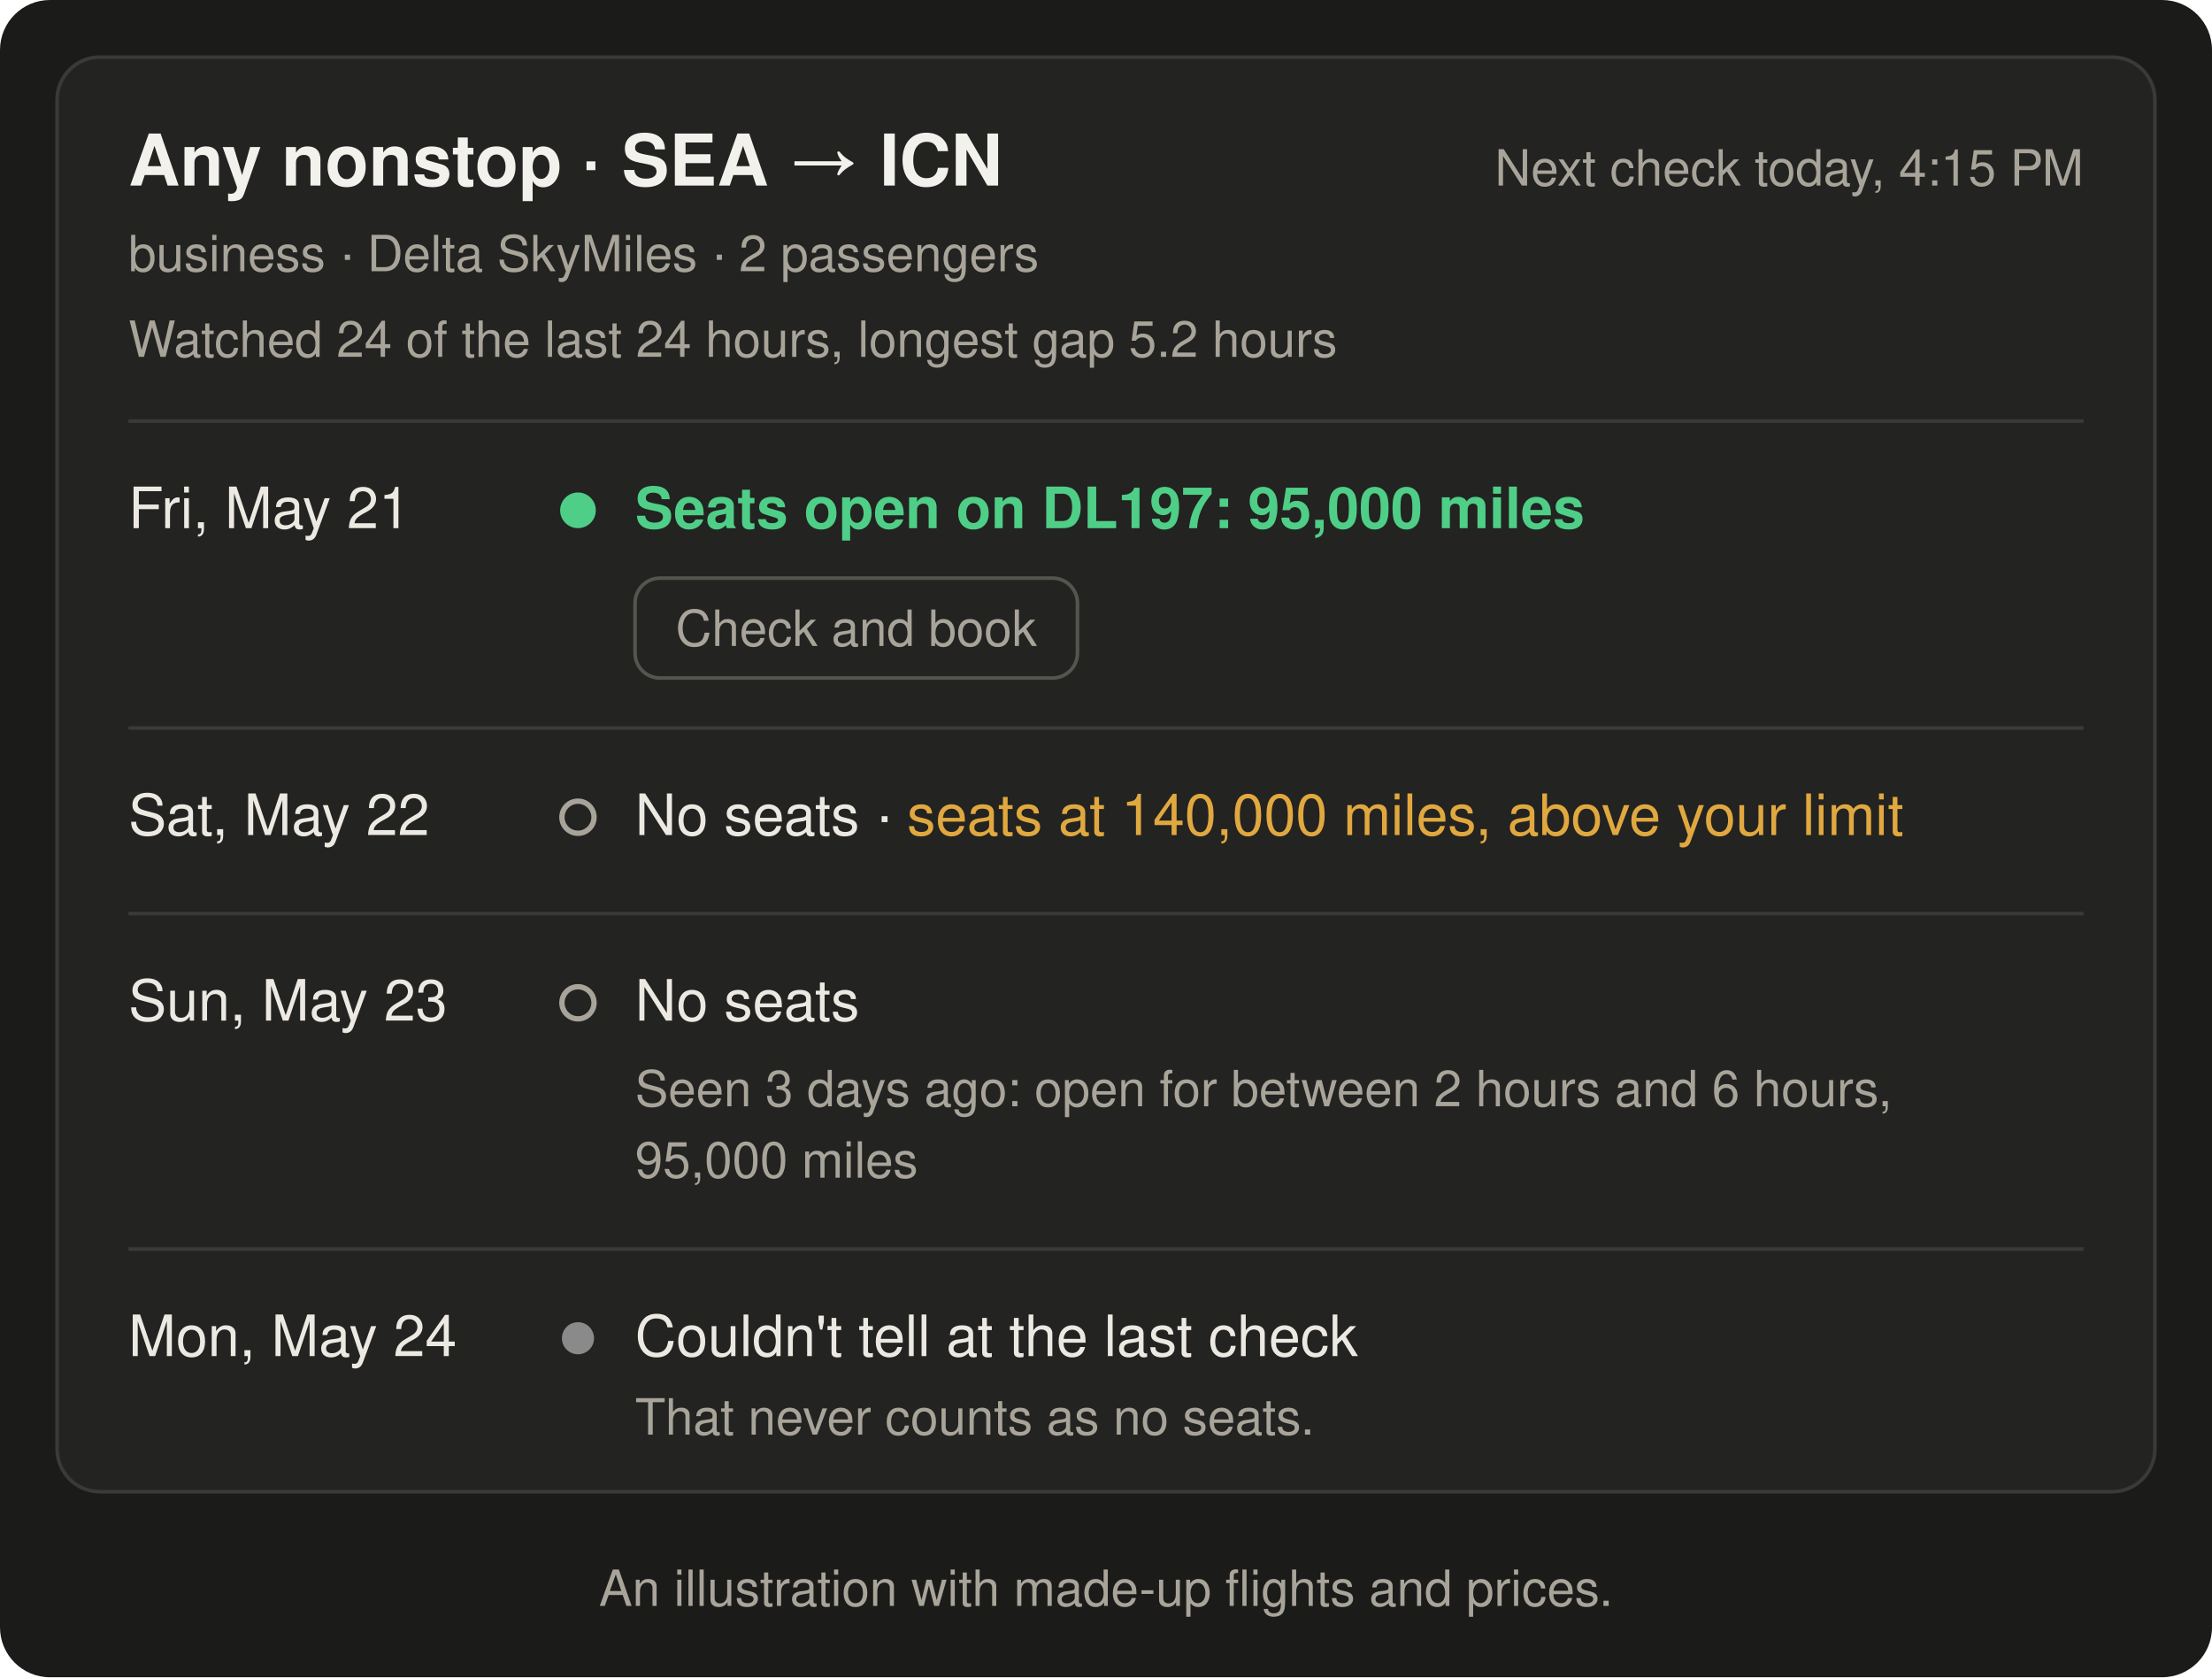
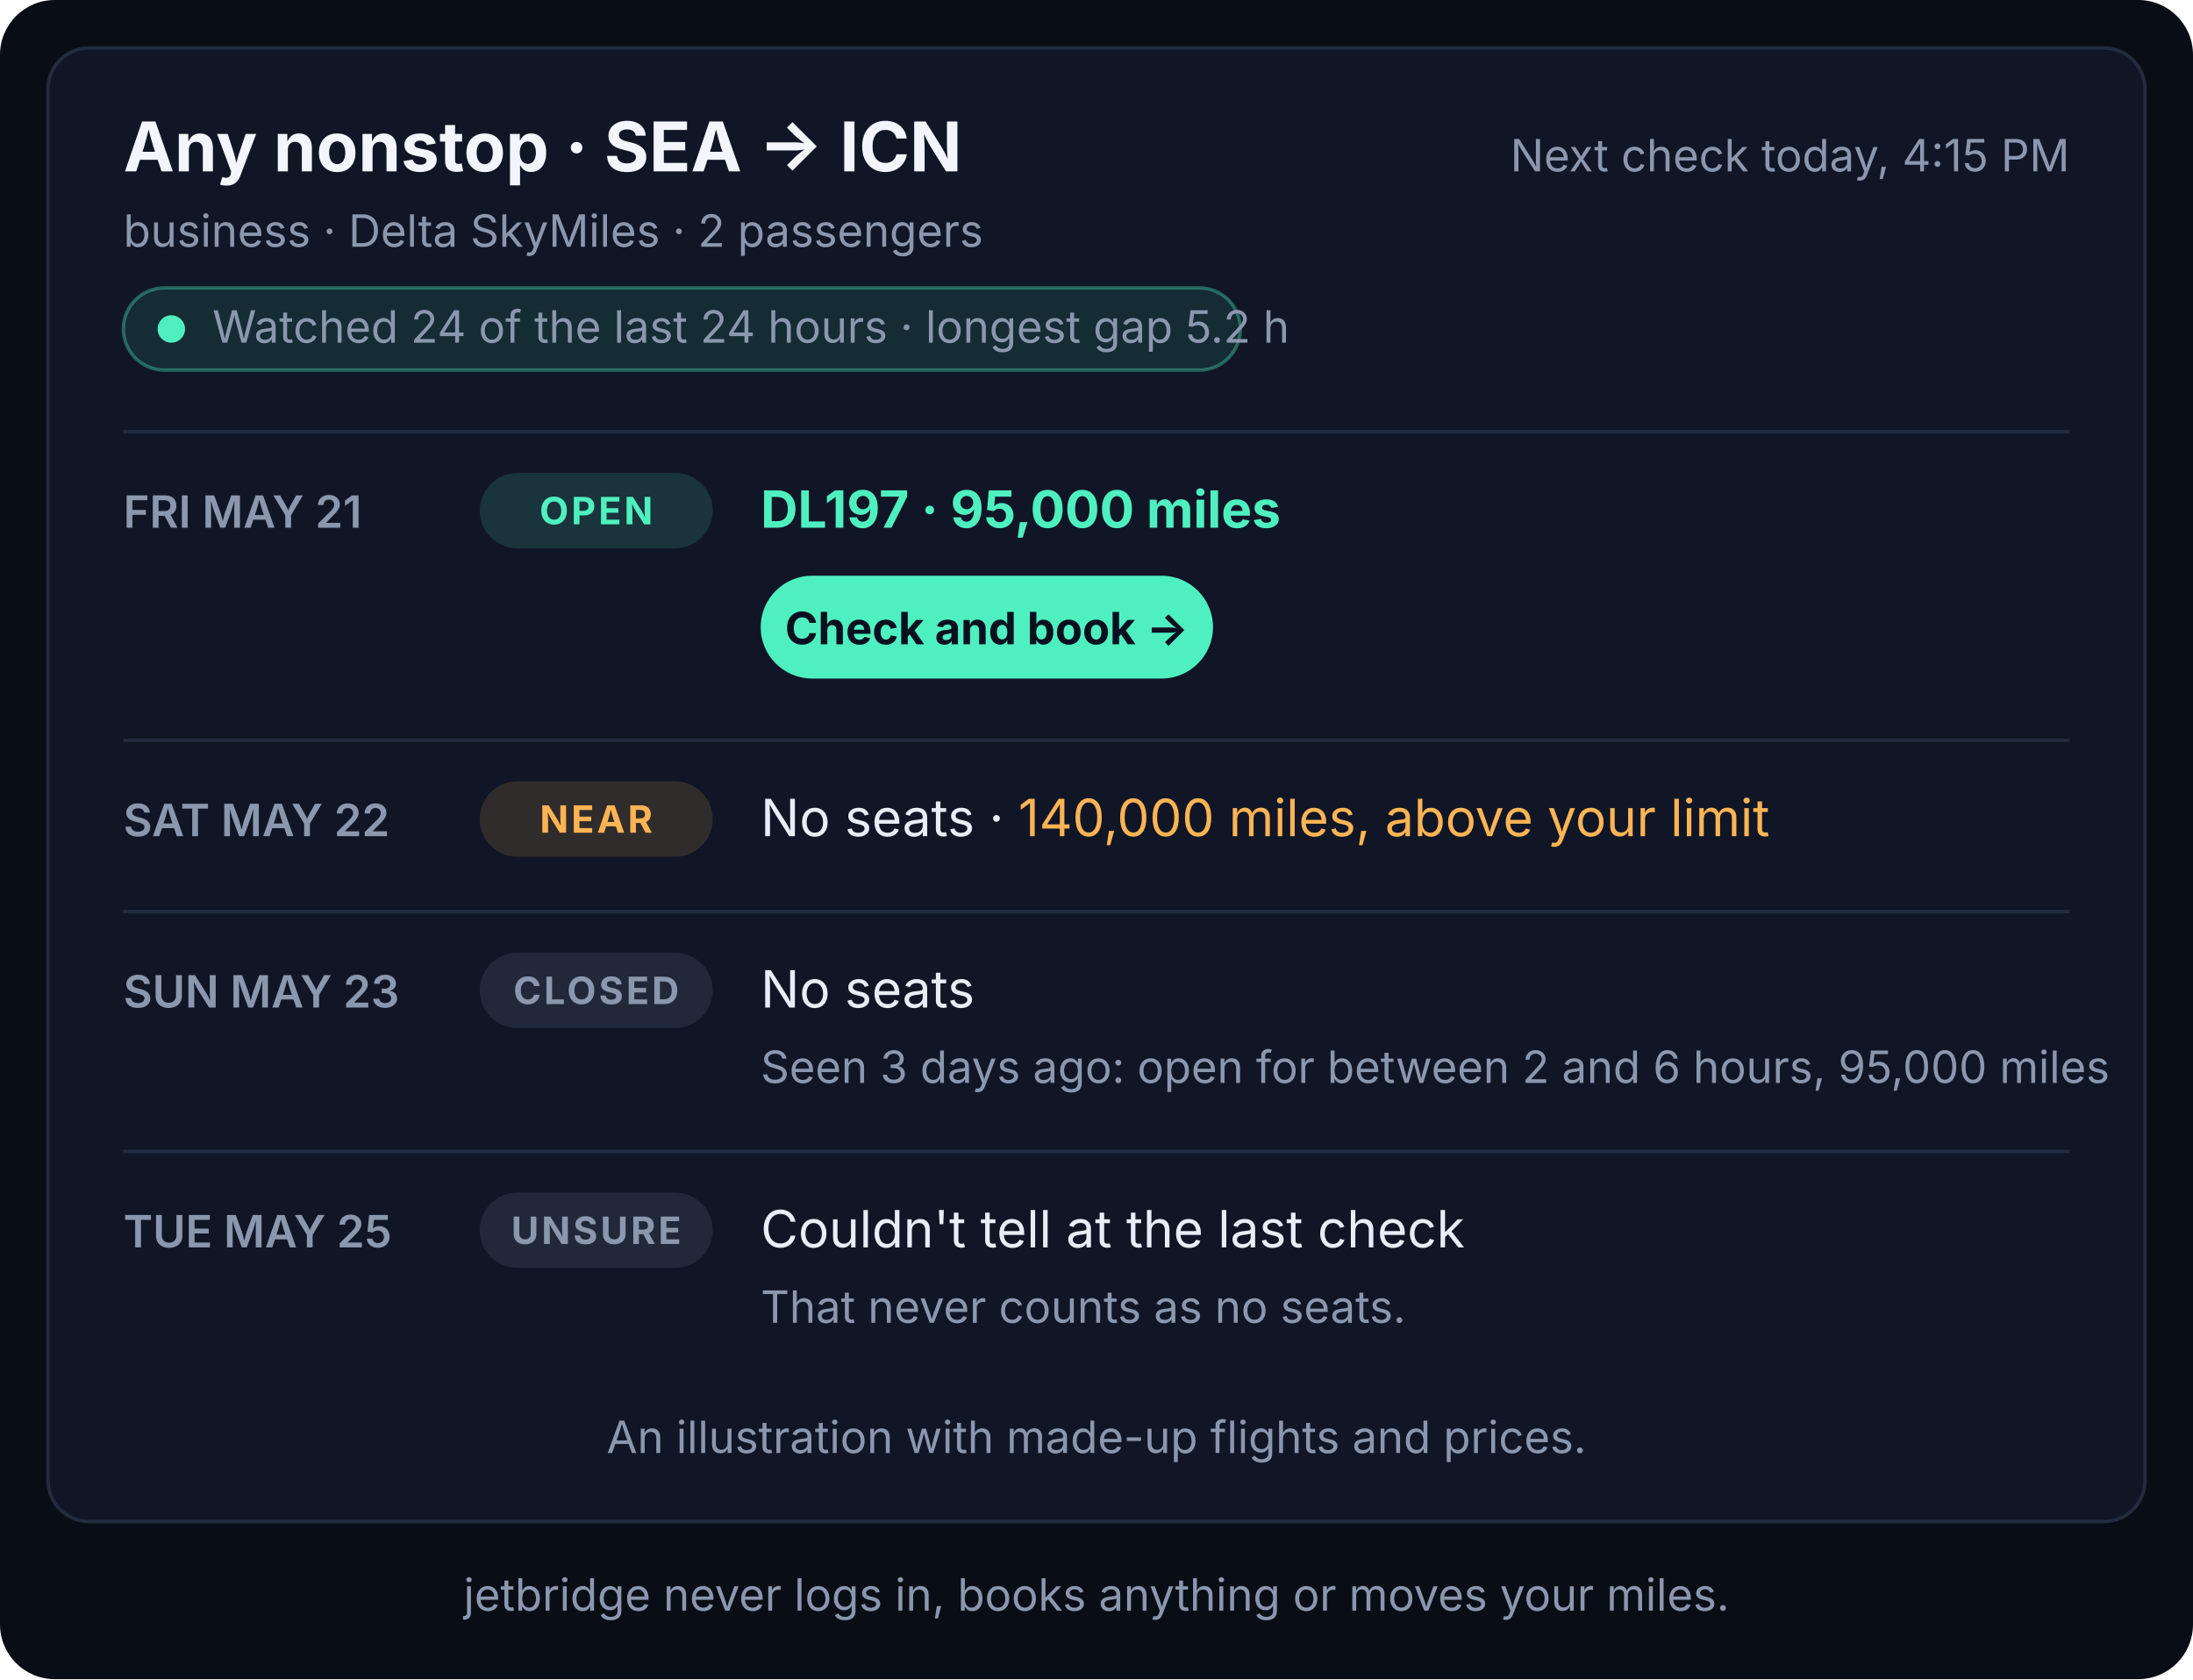
- <svg xmlns="http://www.w3.org/2000/svg" width="620" height="470" viewBox="0 0 620 470" role="img" aria-labelledby="title desc">
+ <svg xmlns="http://www.w3.org/2000/svg" width="640" height="490" viewBox="0 0 640 490" role="img" aria-labelledby="title desc">
  <style>
-     .h { font-family: -apple-system, "Segoe UI", Helvetica, Arial, sans-serif; font-size: 20px; font-weight: 600; fill: #f2f1ec; }
-     .t { font-family: -apple-system, "Segoe UI", Helvetica, Arial, sans-serif; font-size: 16px; fill: #ece9e2; }
-     .s { font-family: -apple-system, "Segoe UI", Helvetica, Arial, sans-serif; font-size: 14px; fill: #a8a49a; }
-     .b { font-weight: 600; fill: #4fce87; }
-     .n { fill: #e0a83f; }
+     .sans { font-family: Inter, -apple-system, "Segoe UI", Helvetica, Arial, sans-serif; }
+     .h { font-size: 20px; font-weight: 700; fill: #f2f5fb; }
+     .t { font-size: 15px; fill: #e8edf7; }
+     .s { font-size: 13px; fill: #8b97ad; }
+     .d { font-size: 13px; font-weight: 600; fill: #8b97ad; }
+     .g { font-weight: 700; fill: #4ff0c0; }
+     .n { fill: #ffb454; }
+     .pill { font-size: 11px; font-weight: 700; letter-spacing: 0.8px; }
  </style>
-   <rect width="620" height="470" rx="14" fill="#1b1b1a" />
-   <rect x="16" y="16" width="588" height="402" rx="12" fill="#232321" stroke="#3a3a37" />
-   <text x="36" y="52" class="h">Any nonstop · SEA → ICN</text>
-   <text x="36" y="76" class="s">business · Delta SkyMiles · 2 passengers</text>
-   <text x="36" y="100" class="s">Watched 24 of the last 24 hours, longest gap 5.2 hours</text>
-   <text x="584" y="52" class="s" text-anchor="end">Next check today, 4:15 PM</text>
-   <line x1="36" y1="118" x2="584" y2="118" stroke="#3a3a37" />
-   <text x="36" y="148" class="t">Fri, May 21</text>
-   <circle cx="162" cy="143" r="5" fill="#4fce87" />
-   <text x="178" y="148" class="t">
-     <tspan class="b">Seats open on DL197: 95,000 miles</tspan>
+   <rect width="640" height="490" rx="16" fill="#090d15" />
+   <rect x="14" y="14" width="612" height="430" rx="12" fill="#101626" stroke="#232c3f" />
+   <text x="36" y="50" class="sans h">Any nonstop · SEA → ICN</text>
+   <text x="36" y="72" class="sans s">business · Delta SkyMiles · 2 passengers</text>
+   <rect x="36" y="84" width="326" height="24" rx="12" fill="#4ff0c0" fill-opacity="0.1" stroke="#4ff0c0" stroke-opacity="0.35" />
+   <circle cx="50" cy="96" r="4" fill="#4ff0c0" />
+   <text x="62" y="100" class="sans s" fill="#bdf7e6">Watched 24 of the last 24 hours · longest gap 5.2 h</text>
+   <text x="604" y="50" class="sans s" text-anchor="end">Next check today, 4:15 PM</text>
+   <line x1="36" y1="126" x2="604" y2="126" stroke="#232c3f" />
+   <text x="36" y="154" class="sans d">FRI MAY 21</text>
+   <rect x="140" y="138" width="68" height="22" rx="11" fill="#4ff0c0" fill-opacity="0.14" />
+   <text x="174" y="153" class="sans pill" fill="#4ff0c0" text-anchor="middle">OPEN</text>
+   <text x="222" y="154" class="sans t">
+     <tspan class="g">DL197 · 95,000 miles</tspan>
  </text>
-   <rect x="178" y="162" width="124" height="28" rx="7" fill="none" stroke="#55554f" />
-   <text x="240" y="181" class="s" text-anchor="middle">Check and book</text>
-   <line x1="36" y1="204" x2="584" y2="204" stroke="#3a3a37" />
-   <text x="36" y="234" class="t">Sat, May 22</text>
-   <circle cx="162" cy="229" r="4.5" fill="none" stroke="#a8a49a" stroke-width="1.5" />
-   <text x="178" y="234" class="t">No seats · <tspan class="n">seats at 140,000 miles, above your limit</tspan>
+   <rect x="222" y="168" width="132" height="30" rx="15" fill="#4ff0c0" />
+   <text x="288" y="188" class="sans" font-size="13" font-weight="700" fill="#07101f" text-anchor="middle">Check and book →</text>
+   <line x1="36" y1="216" x2="604" y2="216" stroke="#232c3f" />
+   <text x="36" y="244" class="sans d">SAT MAY 22</text>
+   <rect x="140" y="228" width="68" height="22" rx="11" fill="#ffb454" fill-opacity="0.14" />
+   <text x="174" y="243" class="sans pill" fill="#ffb454" text-anchor="middle">NEAR</text>
+   <text x="222" y="244" class="sans t">No seats · <tspan class="n">140,000 miles, above your limit</tspan>
  </text>
-   <line x1="36" y1="256" x2="584" y2="256" stroke="#3a3a37" />
-   <text x="36" y="286" class="t">Sun, May 23</text>
-   <circle cx="162" cy="281" r="4.5" fill="none" stroke="#a8a49a" stroke-width="1.5" />
-   <text x="178" y="286" class="t">No seats</text>
-   <text x="178" y="310" class="s">Seen 3 days ago: open for between 2 hours and 6 hours,</text>
-   <text x="178" y="330" class="s">95,000 miles</text>
-   <line x1="36" y1="350" x2="584" y2="350" stroke="#3a3a37" />
-   <text x="36" y="380" class="t">Mon, May 24</text>
-   <circle cx="162" cy="375" r="4.5" fill="#8a8a8a" />
-   <text x="178" y="380" class="t">Couldn't tell at the last check</text>
-   <text x="178" y="402" class="s">That never counts as no seats.</text>
-   <text x="310" y="450" class="s" text-anchor="middle">An illustration with made-up flights and prices.</text>
+   <line x1="36" y1="266" x2="604" y2="266" stroke="#232c3f" />
+   <text x="36" y="294" class="sans d">SUN MAY 23</text>
+   <rect x="140" y="278" width="68" height="22" rx="11" fill="#8b97ad" fill-opacity="0.14" />
+   <text x="174" y="293" class="sans pill" fill="#8b97ad" text-anchor="middle">CLOSED</text>
+   <text x="222" y="294" class="sans t">No seats</text>
+   <text x="222" y="316" class="sans s">Seen 3 days ago: open for between 2 and 6 hours, 95,000 miles</text>
+   <line x1="36" y1="336" x2="604" y2="336" stroke="#232c3f" />
+   <text x="36" y="364" class="sans d">TUE MAY 25</text>
+   <rect x="140" y="348" width="68" height="22" rx="11" fill="#8b97ad" fill-opacity="0.14" />
+   <text x="174" y="363" class="sans pill" fill="#8b97ad" text-anchor="middle">UNSURE</text>
+   <text x="222" y="364" class="sans t">Couldn't tell at the last check</text>
+   <text x="222" y="386" class="sans s">That never counts as no seats.</text>
+   <text x="320" y="424" class="sans s" text-anchor="middle" font-size="12">An illustration with made-up flights and prices.</text>
+   <text x="320" y="470" class="sans s" text-anchor="middle" font-size="12" fill="#5d6a82">jetbridge never logs in, books anything or moves your miles.</text>
</svg>
